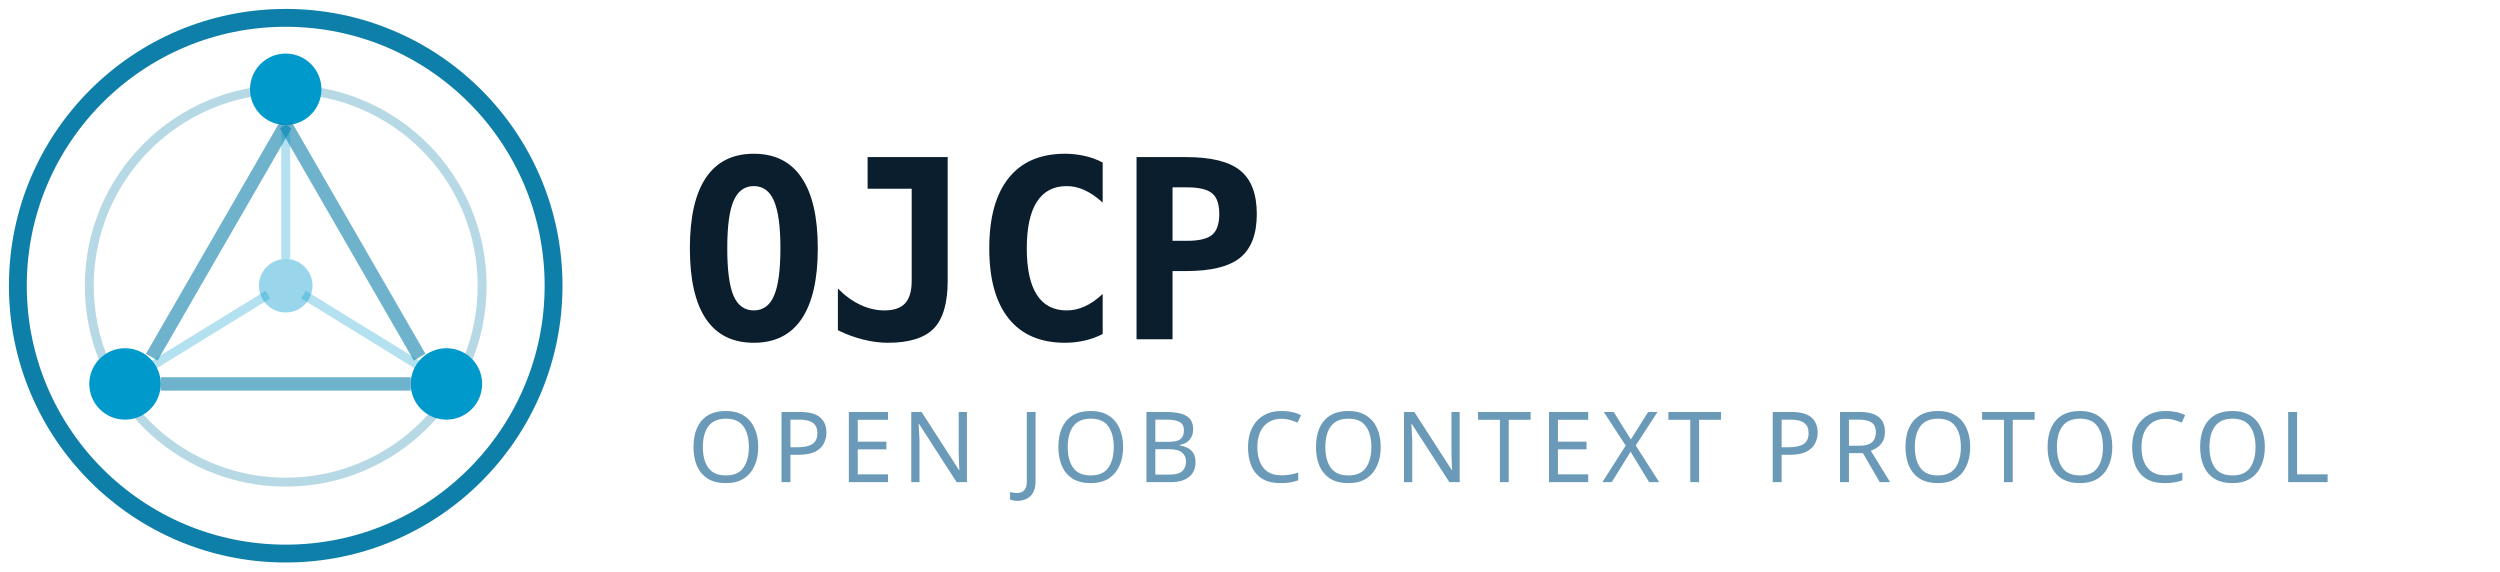
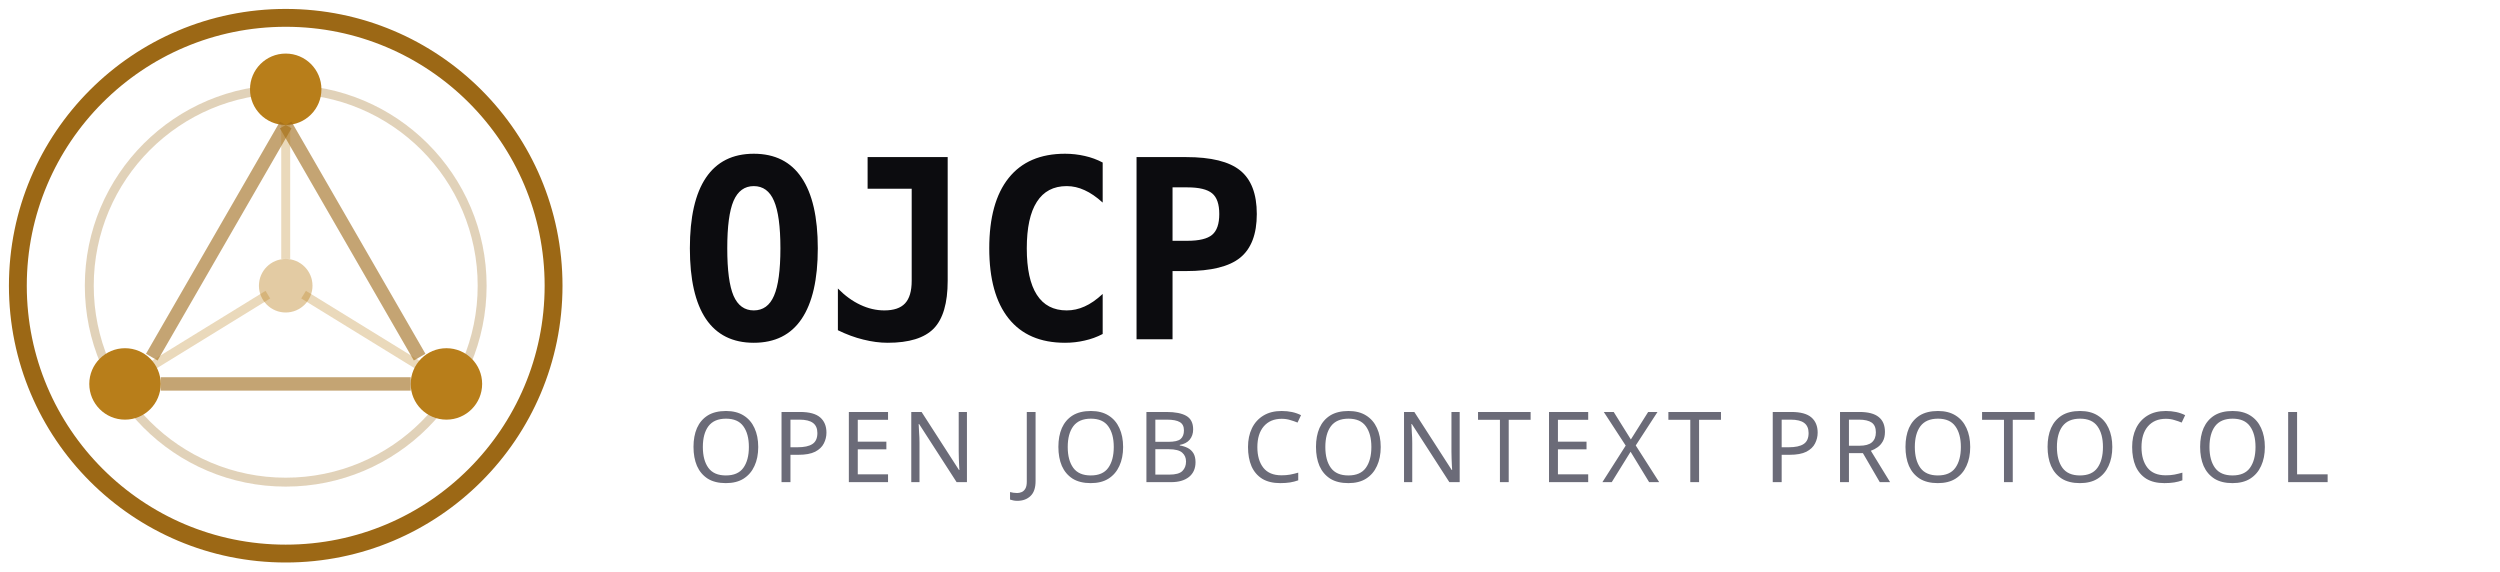
<svg xmlns="http://www.w3.org/2000/svg" width="280" height="64" viewBox="0 0 280 64" fill="none">
  <g transform="translate(0, 0)">
-     <circle cx="32" cy="32" r="30" stroke="#0e7fa8" stroke-width="2" fill="none" />
-     <circle cx="32" cy="32" r="22" stroke="#0e7fa8" stroke-width="1" fill="none" opacity="0.3" />
-     <circle cx="32" cy="10" r="4" fill="#0099cc" />
-     <circle cx="14" cy="43" r="4" fill="#0099cc" />
-     <circle cx="50" cy="43" r="4" fill="#0099cc" />
-     <line x1="32" y1="14" x2="17" y2="40" stroke="#0e7fa8" stroke-width="1.5" opacity="0.6" />
-     <line x1="32" y1="14" x2="47" y2="40" stroke="#0e7fa8" stroke-width="1.5" opacity="0.6" />
-     <line x1="18" y1="43" x2="46" y2="43" stroke="#0e7fa8" stroke-width="1.5" opacity="0.6" />
-     <circle cx="32" cy="32" r="3" fill="#0099cc" opacity="0.4" />
-     <line x1="32" y1="14" x2="32" y2="29" stroke="#0099cc" stroke-width="1" opacity="0.3" />
-     <line x1="17" y1="41" x2="30" y2="33" stroke="#0099cc" stroke-width="1" opacity="0.3" />
-     <line x1="47" y1="41" x2="34" y2="33" stroke="#0099cc" stroke-width="1" opacity="0.3" />
+     <circle cx="32" cy="32" r="30" stroke="#9c6815" stroke-width="2" fill="none" />
+     <circle cx="32" cy="32" r="22" stroke="#9c6815" stroke-width="1" fill="none" opacity="0.3" />
+     <circle cx="32" cy="10" r="4" fill="#b87e1a" />
+     <circle cx="14" cy="43" r="4" fill="#b87e1a" />
+     <circle cx="50" cy="43" r="4" fill="#b87e1a" />
+     <line x1="32" y1="14" x2="17" y2="40" stroke="#9c6815" stroke-width="1.5" opacity="0.6" />
+     <line x1="32" y1="14" x2="47" y2="40" stroke="#9c6815" stroke-width="1.5" opacity="0.6" />
+     <line x1="18" y1="43" x2="46" y2="43" stroke="#9c6815" stroke-width="1.5" opacity="0.6" />
+     <circle cx="32" cy="32" r="3" fill="#b87e1a" opacity="0.4" />
+     <line x1="32" y1="14" x2="32" y2="29" stroke="#b87e1a" stroke-width="1" opacity="0.3" />
+     <line x1="17" y1="41" x2="30" y2="33" stroke="#b87e1a" stroke-width="1" opacity="0.3" />
+     <line x1="47" y1="41" x2="34" y2="33" stroke="#b87e1a" stroke-width="1" opacity="0.3" />
  </g>
-   <text x="76" y="38" font-family="'IBM Plex Mono', monospace" font-weight="700" font-size="28" fill="#0b1e2d" letter-spacing="-0.5">OJCP</text>
-   <text x="77" y="54" font-family="'IBM Plex Sans', sans-serif" font-weight="300" font-size="11" fill="#6a9ab8" letter-spacing="0.08em">OPEN JOB CONTEXT PROTOCOL</text>
+   <text x="76" y="38" font-family="'IBM Plex Mono', monospace" font-weight="700" font-size="28" fill="#0c0c0f" letter-spacing="-0.5">OJCP</text>
+   <text x="77" y="54" font-family="'IBM Plex Sans', sans-serif" font-weight="300" font-size="11" fill="#6b6b78" letter-spacing="0.08em">OPEN JOB CONTEXT PROTOCOL</text>
</svg>
